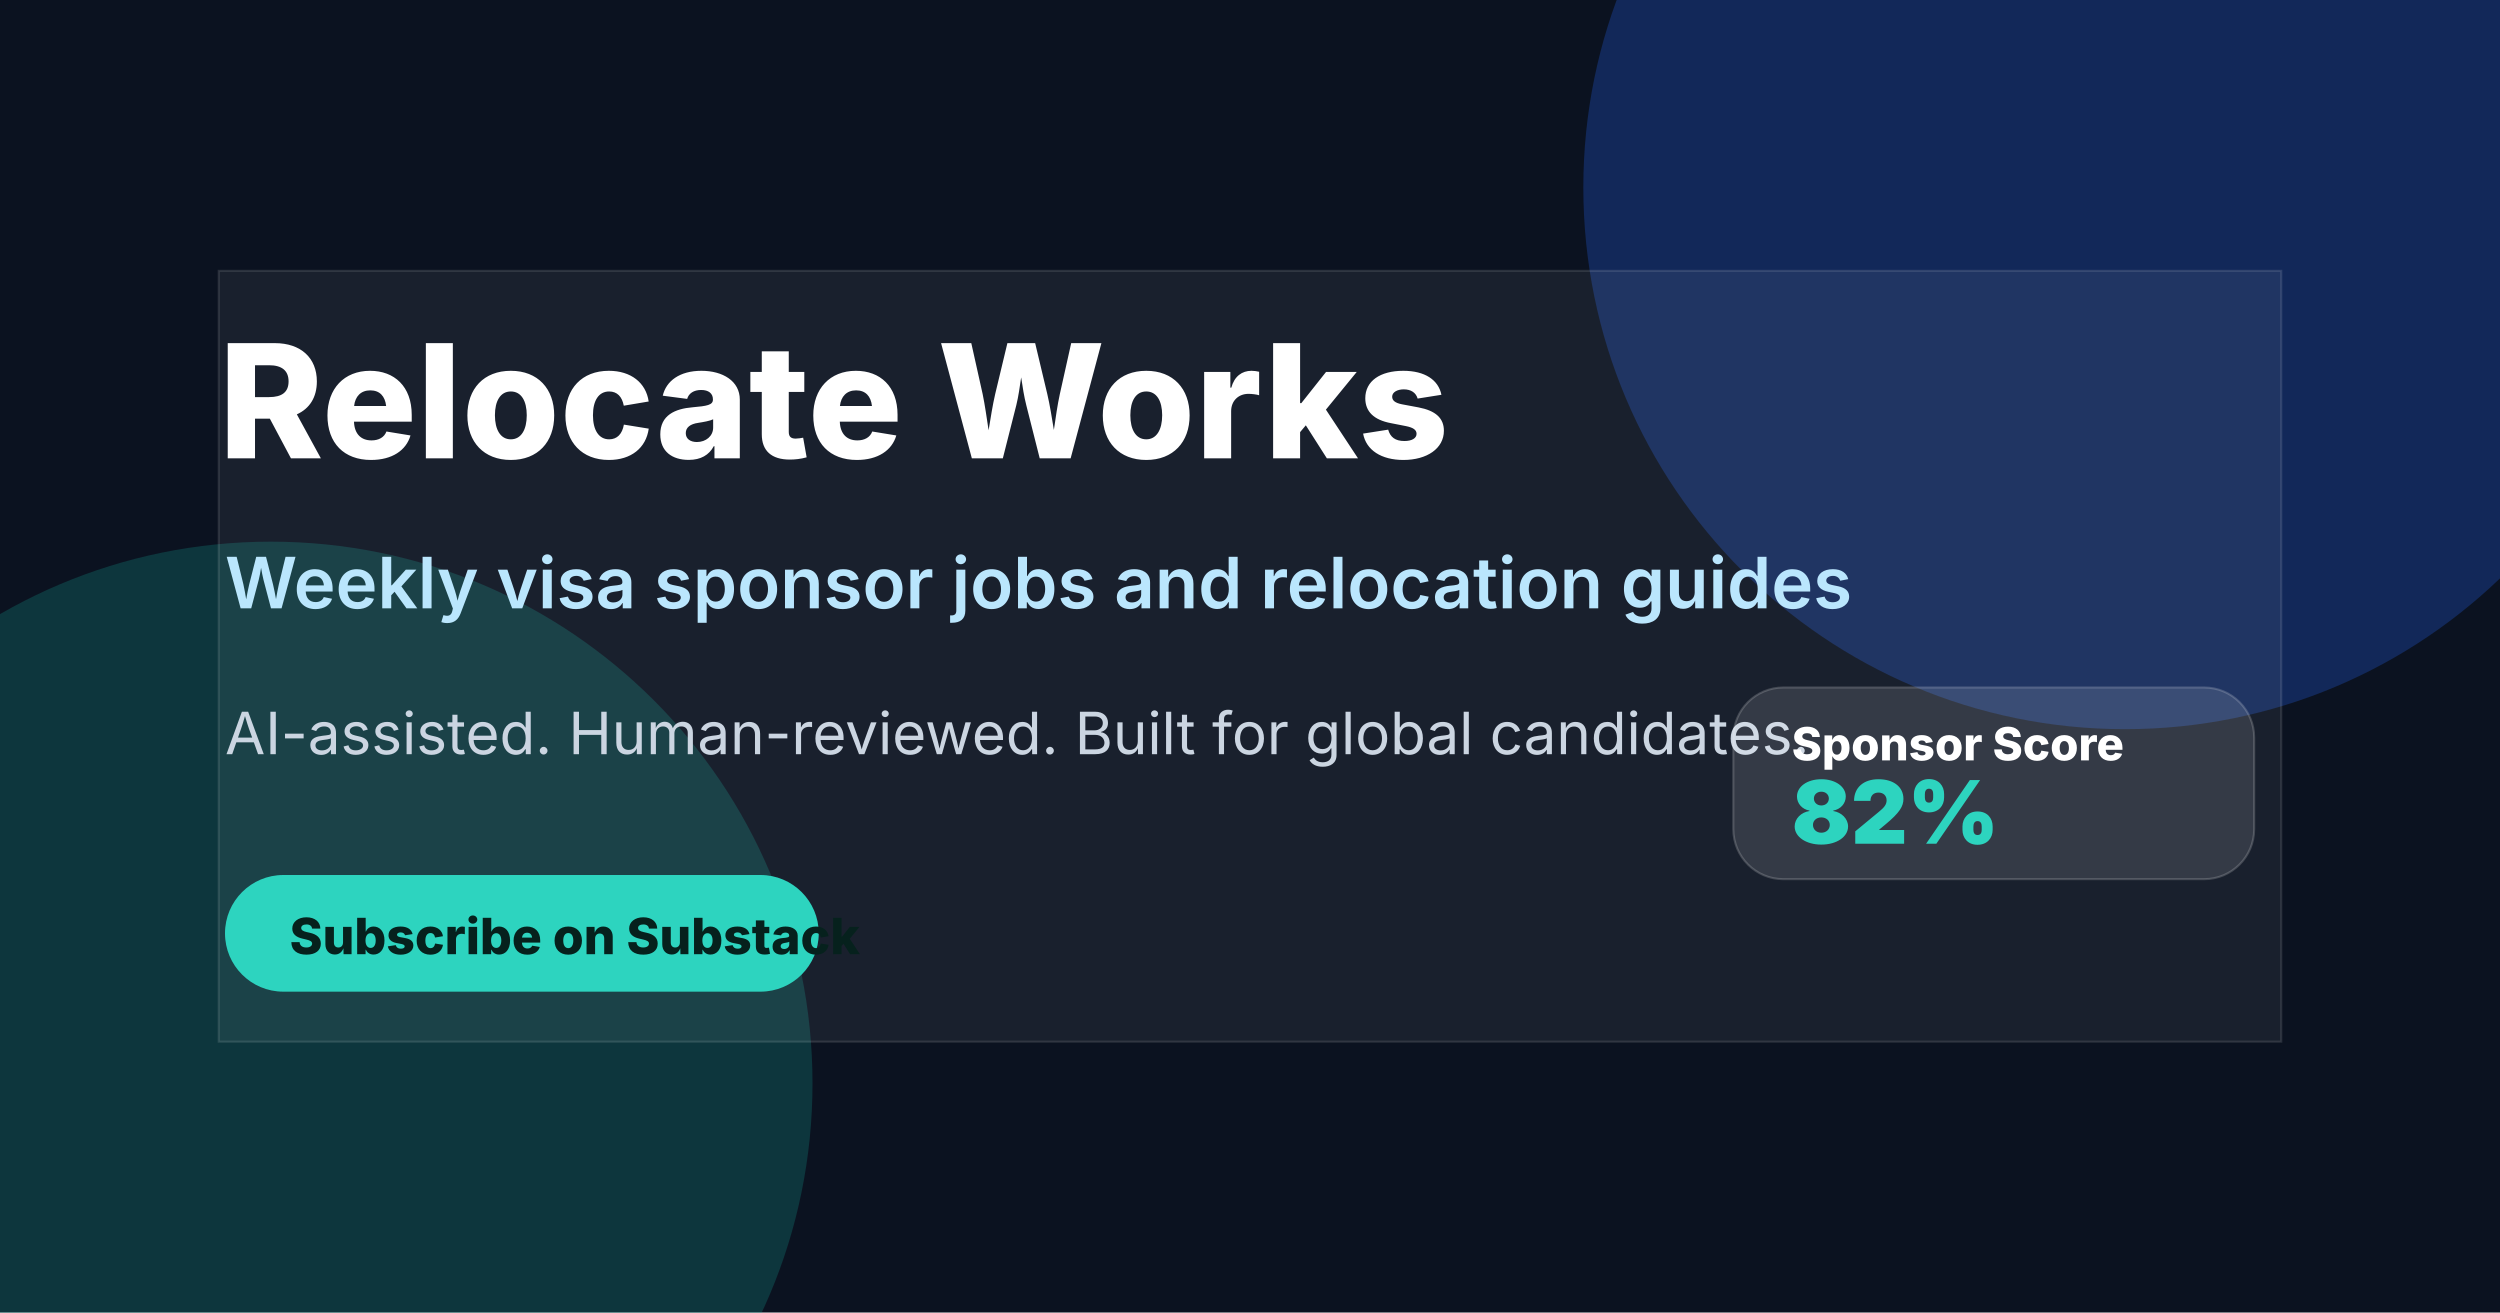
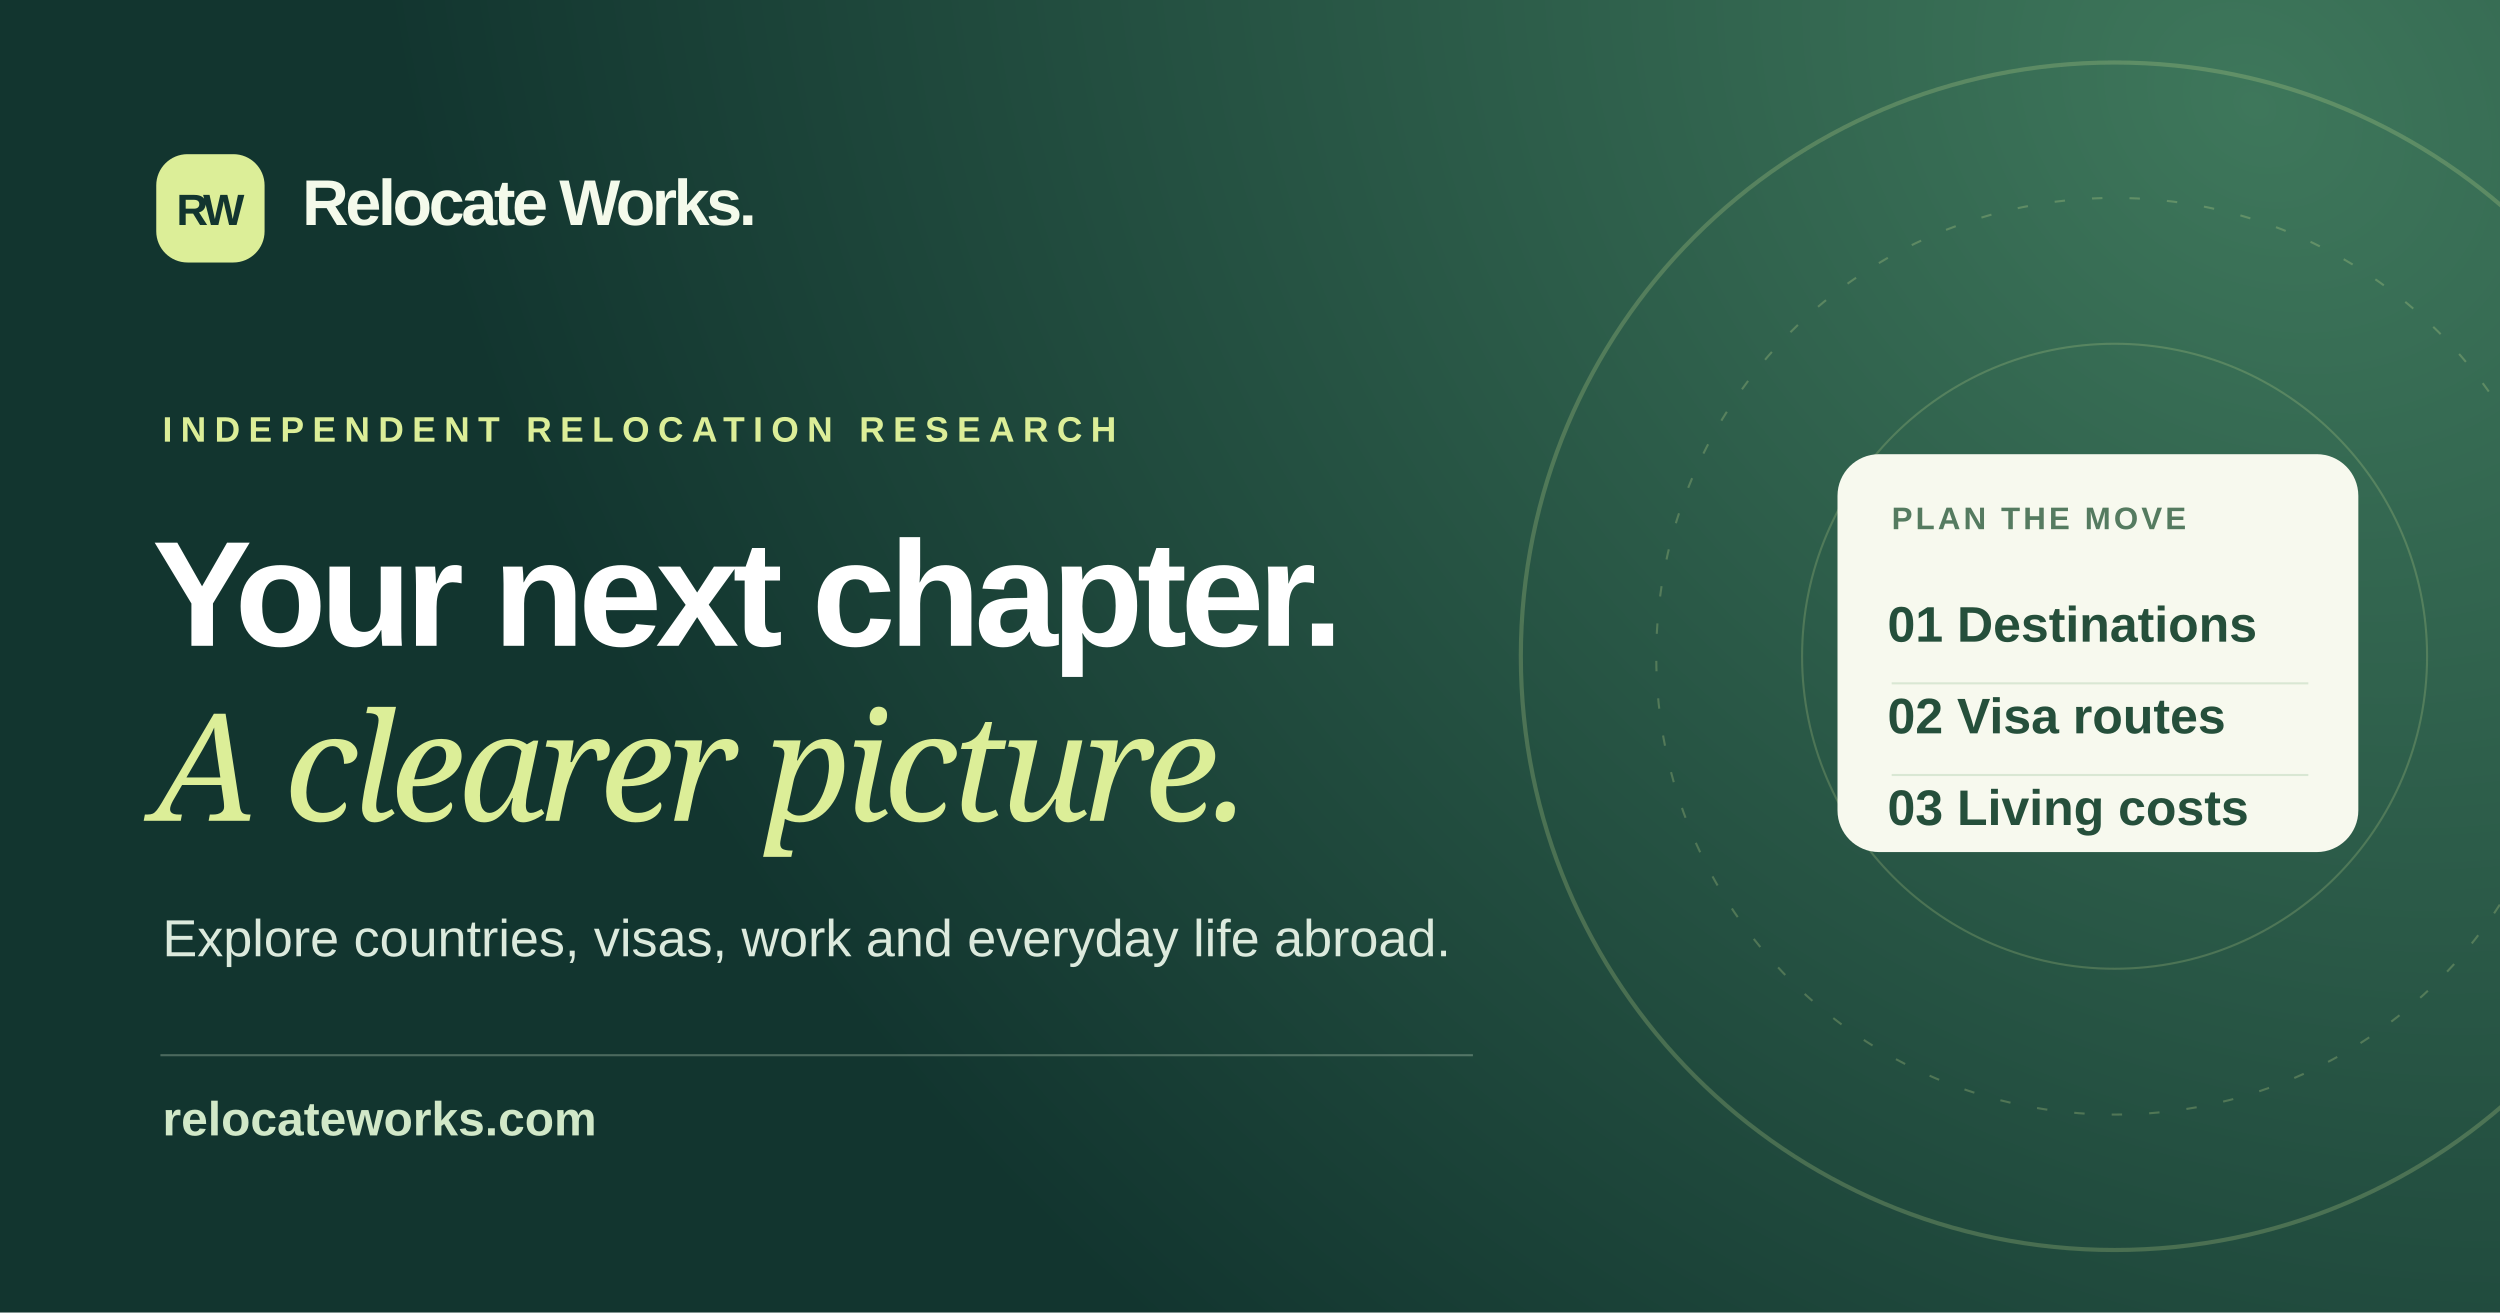
<svg xmlns="http://www.w3.org/2000/svg" width="1200" height="630" viewBox="0 0 1200 630" fill="none">
-   <rect width="1200" height="630" fill="#0B1220" />
-   <circle cx="1020" cy="90" r="260" fill="#2563EB" fill-opacity="0.28" />
-   <circle cx="130" cy="520" r="260" fill="#14B8A6" fill-opacity="0.22" />
-   <path d="M105 130H1095V500H105V130Z" fill="white" fill-opacity="0.06" stroke="white" stroke-opacity="0.12" />
-   <text x="105" y="220" fill="white" font-family="Inter, Arial, sans-serif" font-size="76" font-weight="800">Relocate Works</text>
-   <text x="108" y="292" fill="#BAE6FD" font-family="Inter, Arial, sans-serif" font-size="34" font-weight="600">Weekly visa sponsor jobs and relocation guides</text>
-   <text x="108" y="362" fill="#CBD5E1" font-family="Inter, Arial, sans-serif" font-size="28">AI-assisted. Human-reviewed. Built for global candidates.</text>
-   <rect x="108" y="420" width="285" height="56" rx="28" fill="#2DD4BF" />
-   <text x="139" y="458" fill="#06211D" font-family="Inter, Arial, sans-serif" font-size="24" font-weight="800">Subscribe on Substack</text>
-   <rect x="832" y="330" width="250" height="92" rx="24" fill="white" fill-opacity="0.12" stroke="white" stroke-opacity="0.18" />
-   <text x="860" y="365" fill="white" font-family="Inter, Arial, sans-serif" font-size="22" font-weight="800">Sponsor Score</text>
-   <text x="860" y="405" fill="#2DD4BF" font-family="Inter, Arial, sans-serif" font-size="42" font-weight="900">82%</text>
+   <defs>
+     <radialGradient id="glow" cx="0" cy="0" r="1" gradientUnits="userSpaceOnUse" gradientTransform="translate(1082 55) rotate(129) scale(785 980)">
+       <stop stop-color="#3e775b" />
+       <stop offset="1" stop-color="#12352f" />
+     </radialGradient>
+   </defs>
+   <rect width="1200" height="630" fill="url(#glow)" />
+   <circle cx="1015" cy="315" r="285" stroke="#dcee98" stroke-opacity=".22" stroke-width="2" />
+   <circle cx="1015" cy="315" r="220" stroke="#dcee98" stroke-opacity=".24" stroke-dasharray="5 13" />
+   <circle cx="1015" cy="315" r="150" stroke="#dcee98" stroke-opacity=".20" />
+   <rect x="75" y="74" width="52" height="52" rx="15" fill="#dcee98" />
+   <text x="101" y="108" text-anchor="middle" fill="#12352f" font-family="Arial,Helvetica,sans-serif" font-weight="900" font-size="21" letter-spacing="-2">RW</text>
+   <text x="145" y="108" fill="#f4faeb" font-family="Arial,Helvetica,sans-serif" font-weight="800" font-size="31" letter-spacing="-1.6">Relocate Works.</text>
+   <text x="78" y="212" fill="#dcee98" font-family="Arial,Helvetica,sans-serif" font-weight="800" font-size="17" letter-spacing="4">INDEPENDENT RELOCATION RESEARCH</text>
+   <text x="73" y="310" fill="#ffffff" font-family="Arial,Helvetica,sans-serif" font-weight="800" font-size="72" letter-spacing="-3">Your next chapter.</text>
+   <text x="73" y="394" fill="#dcee98" font-family="Georgia,serif" font-style="italic" font-size="72" letter-spacing="-3">A clearer picture.</text>
+   <text x="78" y="459" fill="#dceadd" font-family="Arial,Helvetica,sans-serif" font-size="25">Explore countries, visas, work and everyday life abroad.</text>
+   <rect x="77" y="506" width="630" height="1" fill="#e0f0d7" fill-opacity=".28" />
+   <text x="78" y="545" fill="#d1e8c8" font-family="Arial,Helvetica,sans-serif" font-size="23" font-weight="700">relocateworks.com</text>
+   <rect x="882" y="218" width="250" height="191" rx="20" fill="#f7f9ee" />
+   <text x="908" y="254" fill="#557b60" font-family="Arial,Helvetica,sans-serif" font-weight="800" font-size="15" letter-spacing="1.5">PLAN THE MOVE</text>
+   <text x="906" y="308" fill="#254f3b" font-family="Arial,Helvetica,sans-serif" font-size="24" font-weight="700">01  Destinations</text>
+   <path d="M908 328H1108" stroke="#d9e7d3" />
+   <text x="906" y="352" fill="#254f3b" font-family="Arial,Helvetica,sans-serif" font-size="24" font-weight="700">02  Visa routes</text>
+   <path d="M908 372H1108" stroke="#d9e7d3" />
+   <text x="906" y="396" fill="#254f3b" font-family="Arial,Helvetica,sans-serif" font-size="24" font-weight="700">03  Living costs</text>
</svg>
